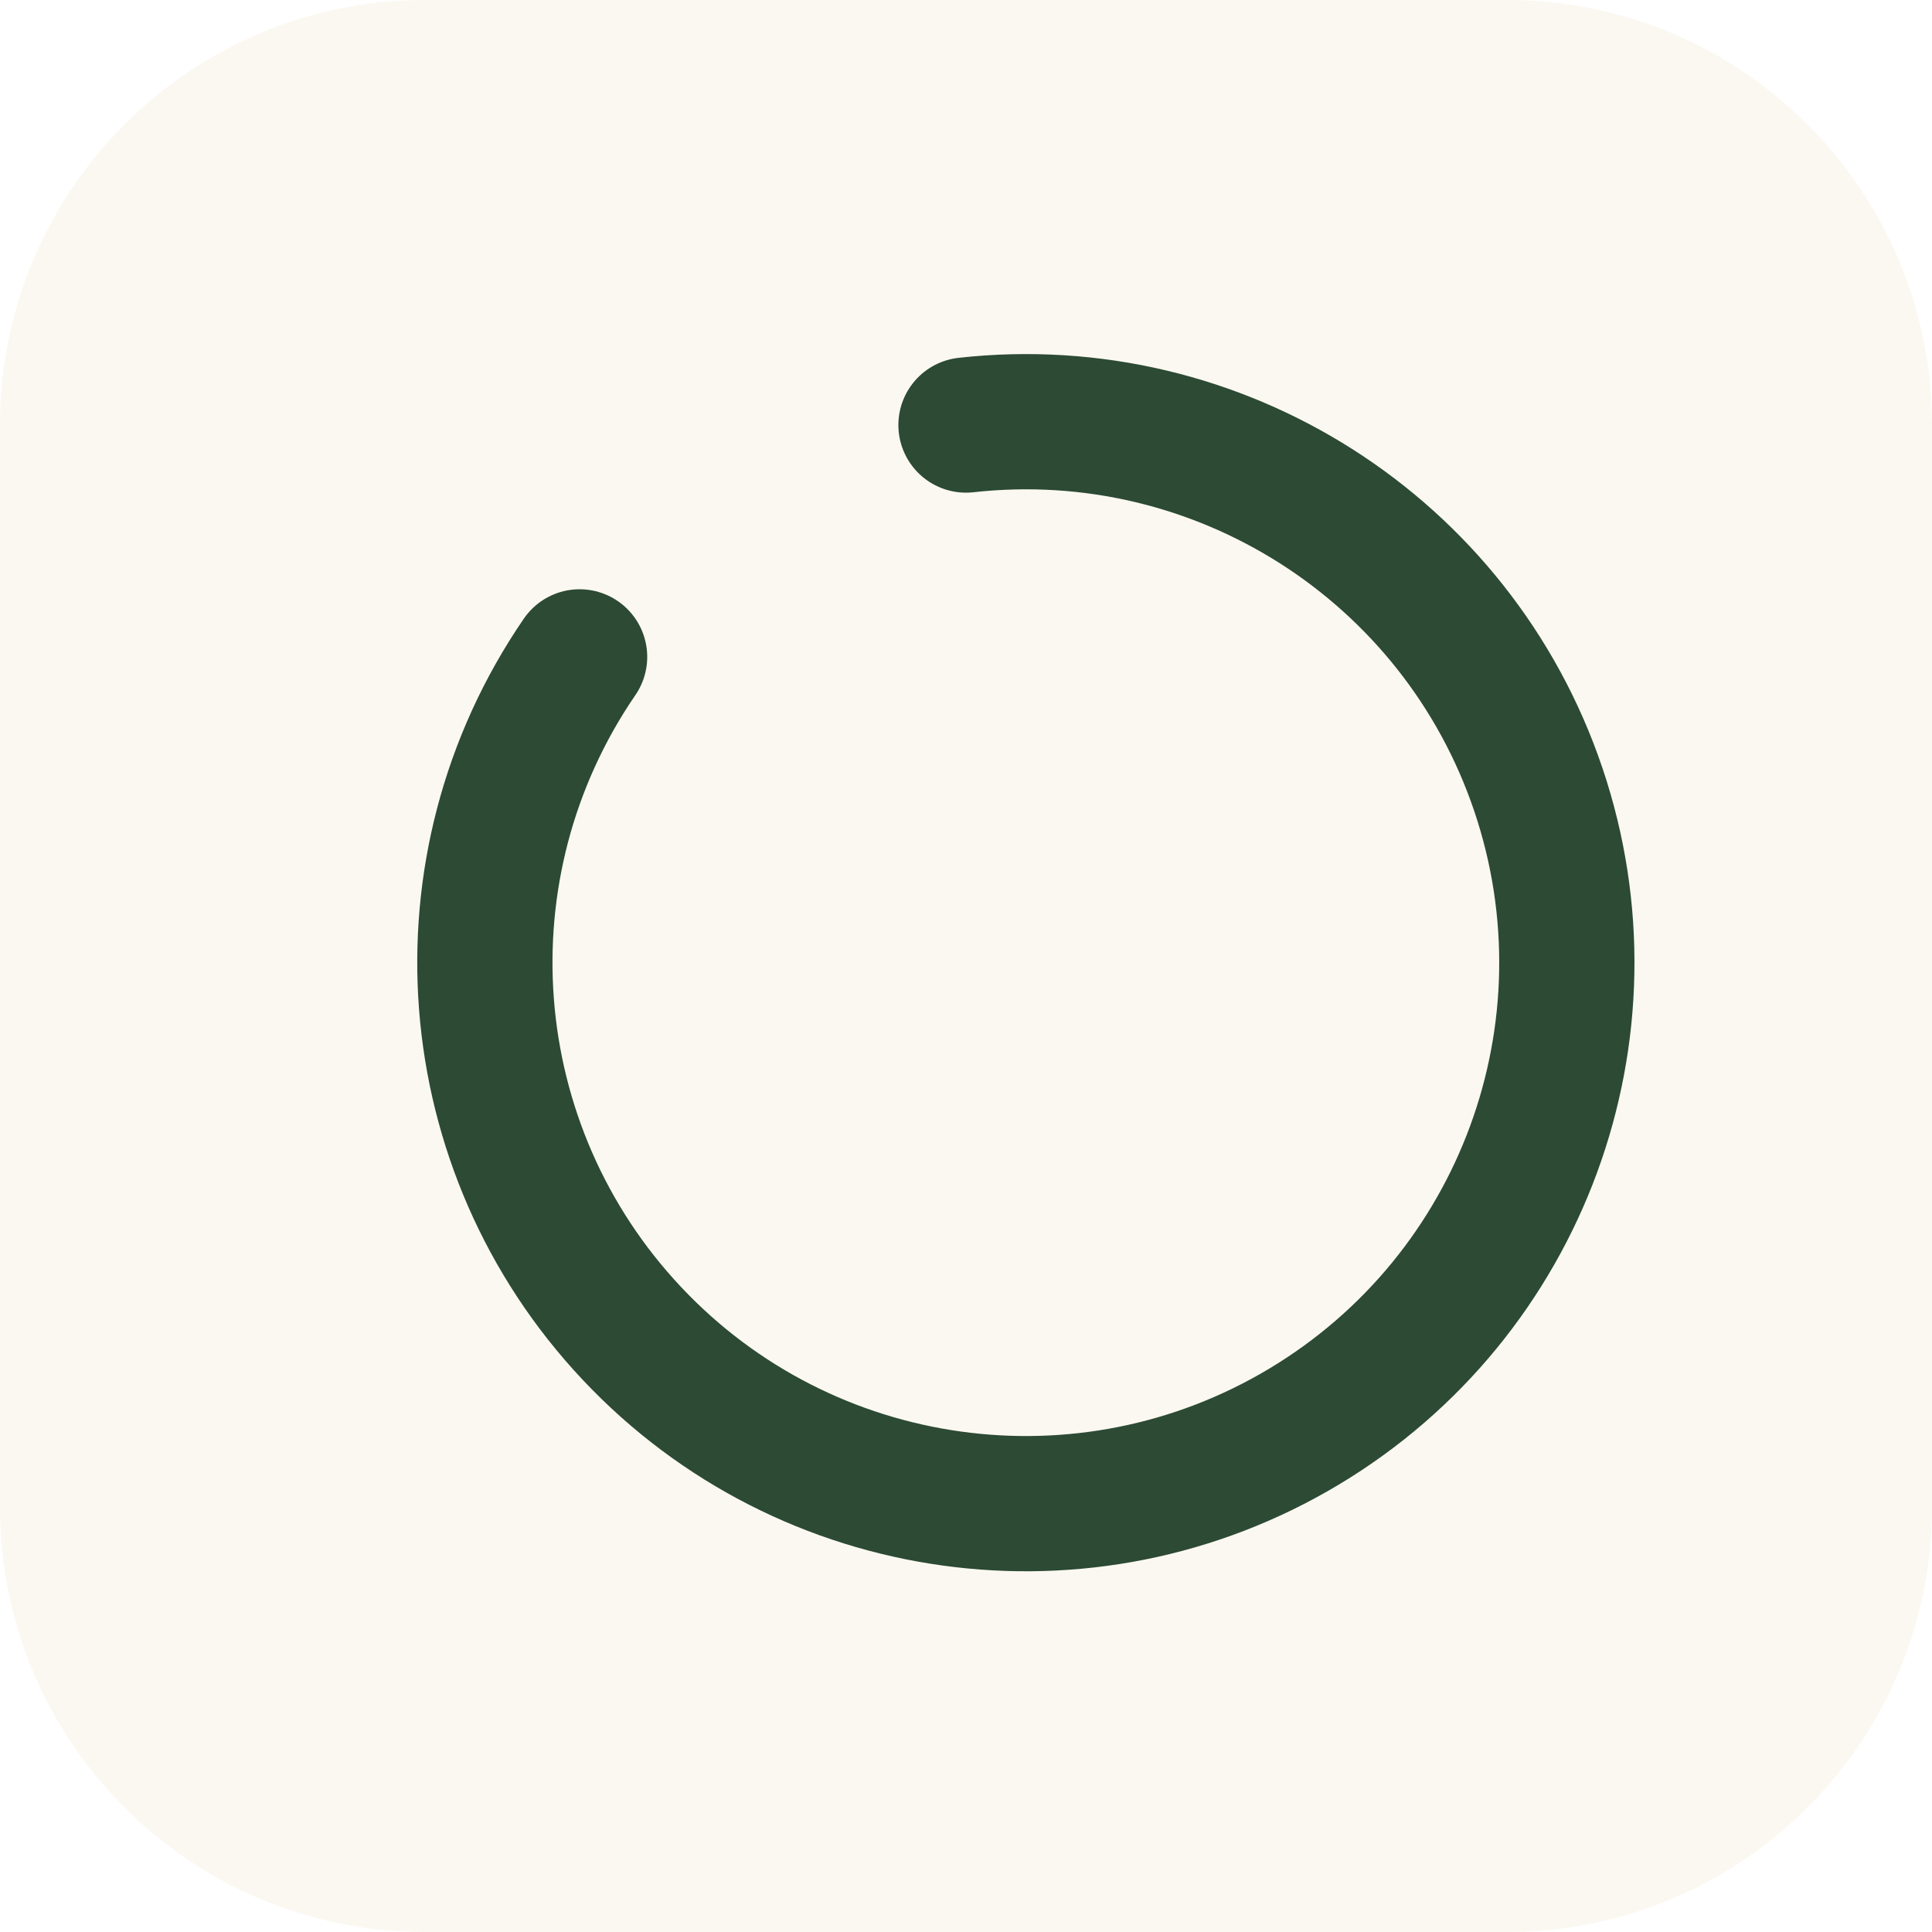
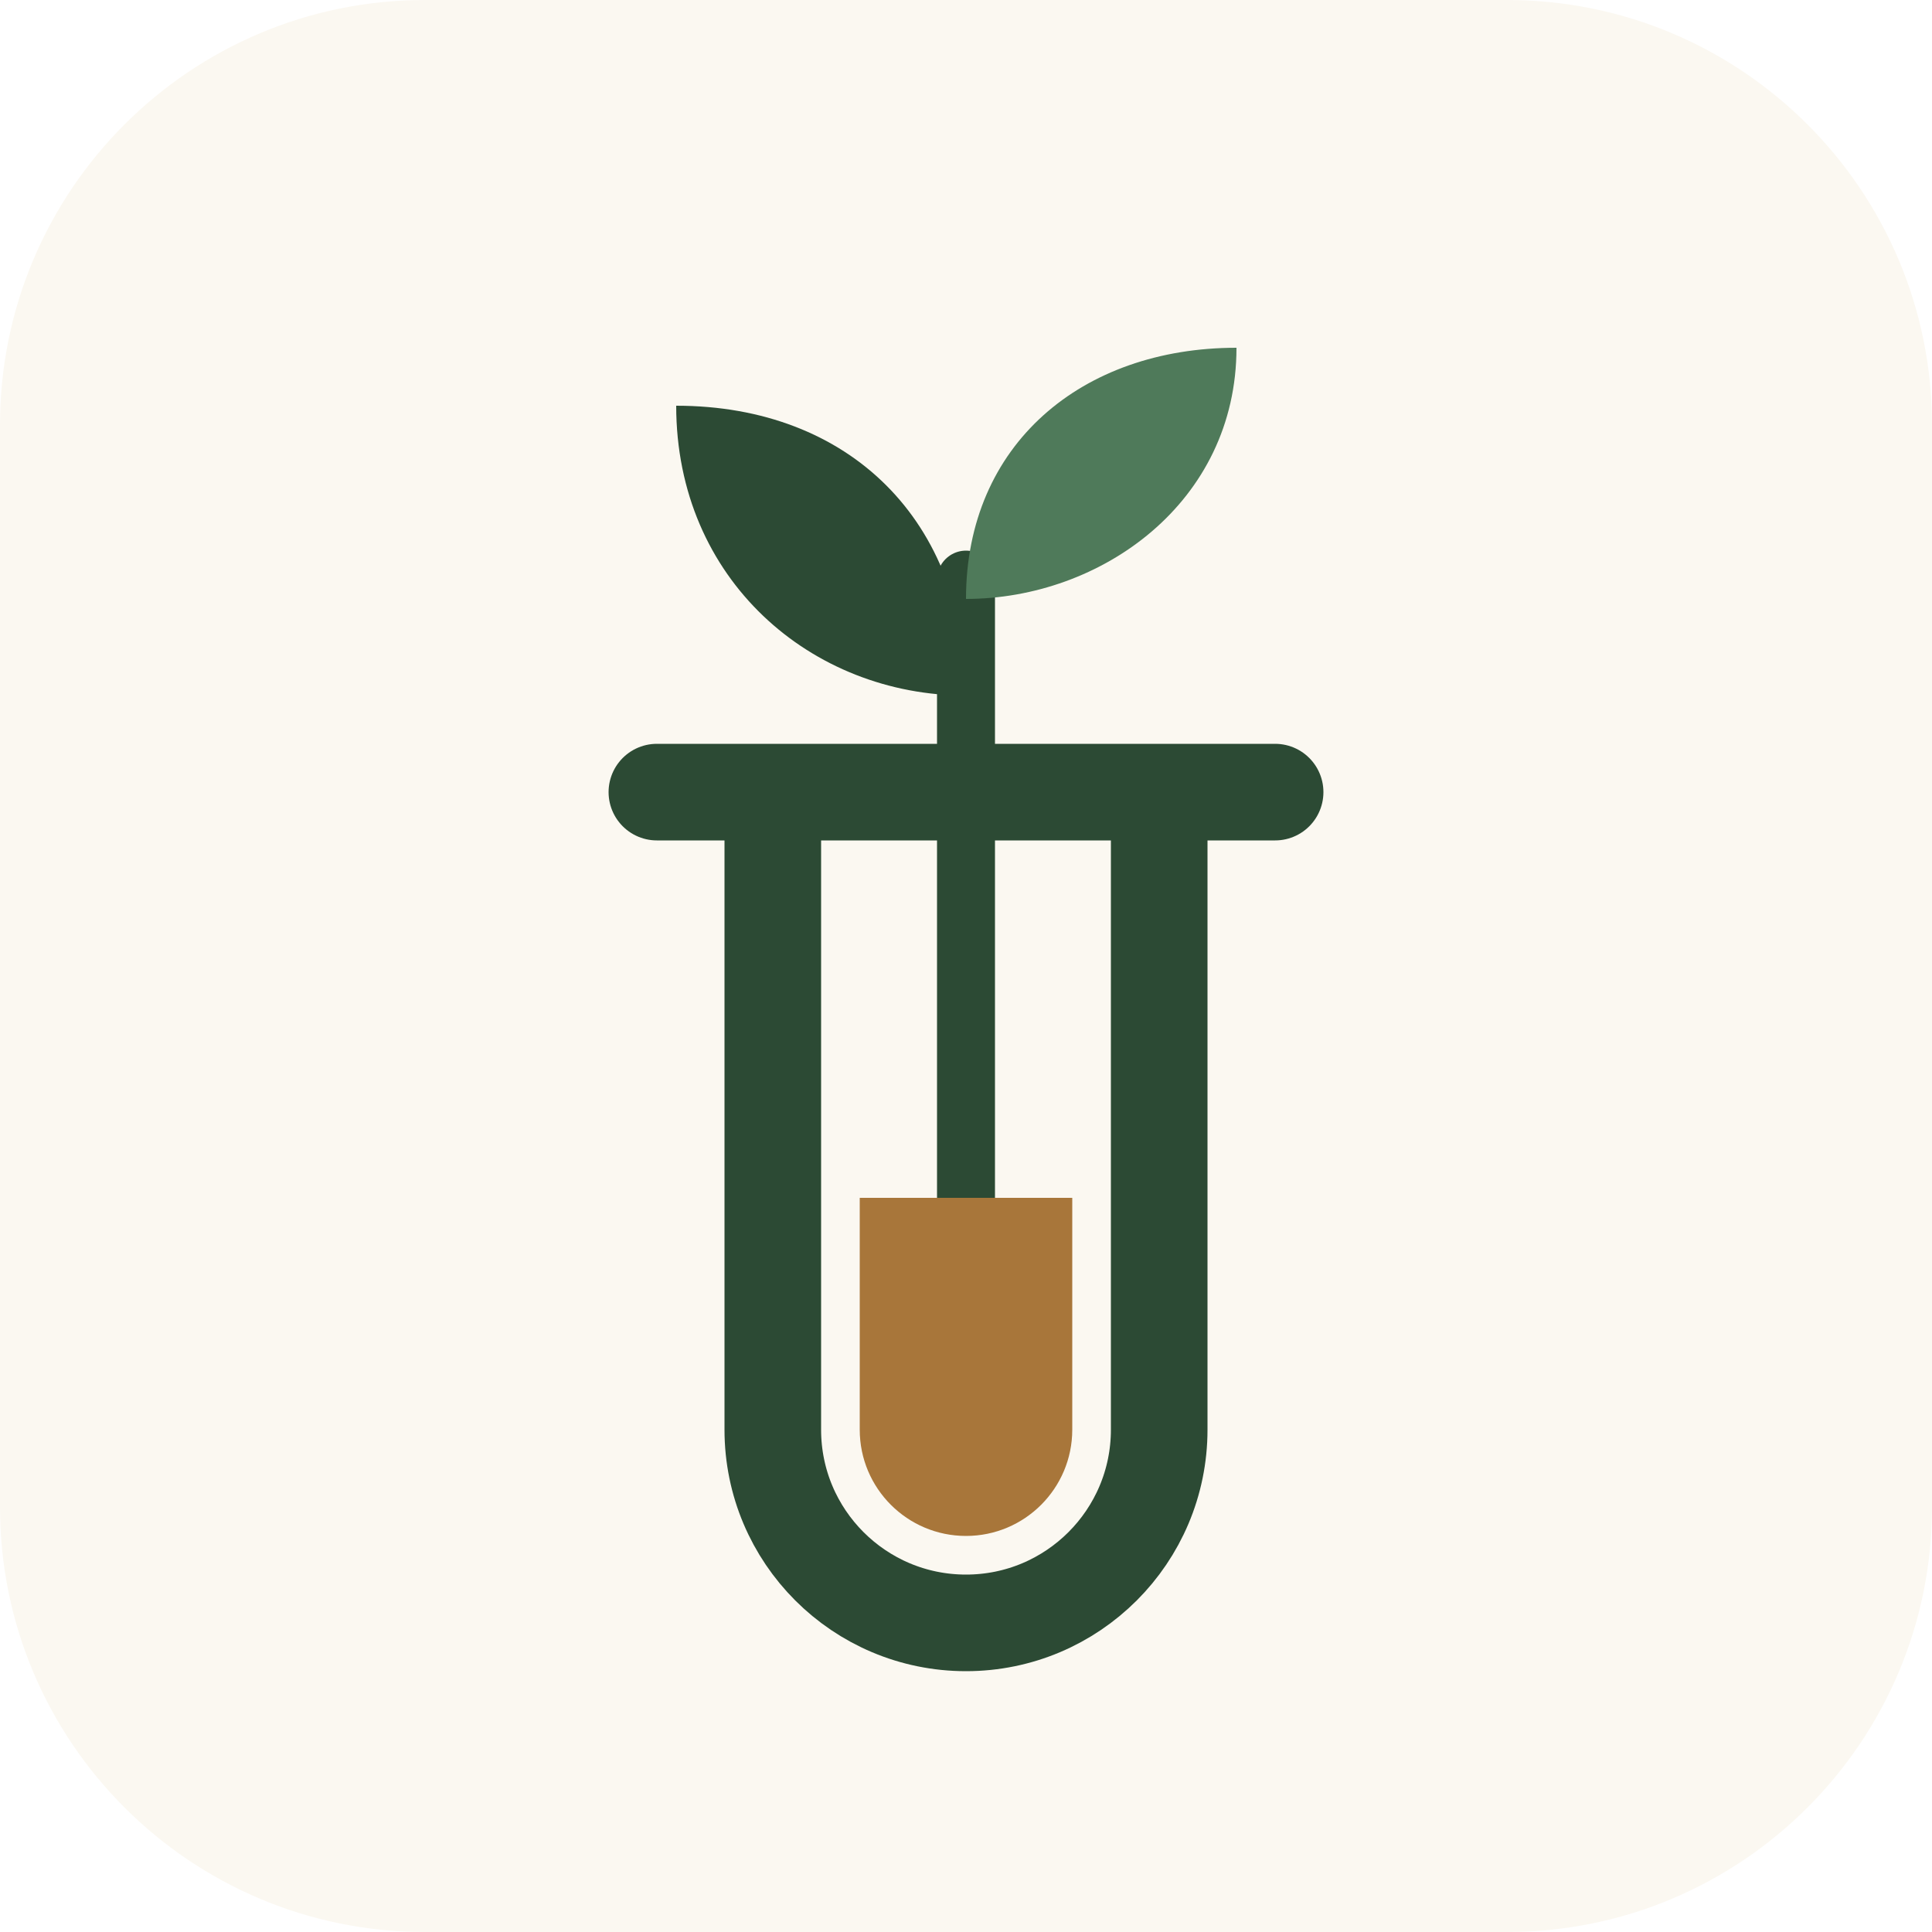
<svg xmlns="http://www.w3.org/2000/svg" viewBox="0 0 100 100">
  <rect width="100" height="100" rx="22" fill="#FBF8F1" />
-   <path d="M50 22 A28 28 0 1 1 30 34" stroke="#2C4A34" stroke-width="7" fill="none" stroke-linecap="round" />
+   <path d="M50 62 C50 50 50 38 50 30" fill="none" stroke="#2C4A34" stroke-width="3" stroke-linecap="round" />
+   <path d="M50 36 C42 36 35 30 35 21 C44 21 50 27 50 36 Z" fill="#2C4A34" />
+   <path d="M50 31 C57 31 64 26 64 18 C56 18 50 23 50 31 Z" fill="#4F7A5A" />
+   <path d="M40 42 V74 A10 10 0 0 0 60 74 V42" fill="none" stroke="#2C4A34" stroke-width="5" stroke-linecap="round" stroke-linejoin="round" />
+   <path d="M34 41 H66" stroke="#2C4A34" stroke-width="5" stroke-linecap="round" />
+   <path d="M44.5 62 V74 A5.5 5.5 0 0 0 55.5 74 V62 Z" fill="#A8763A" />
</svg>
